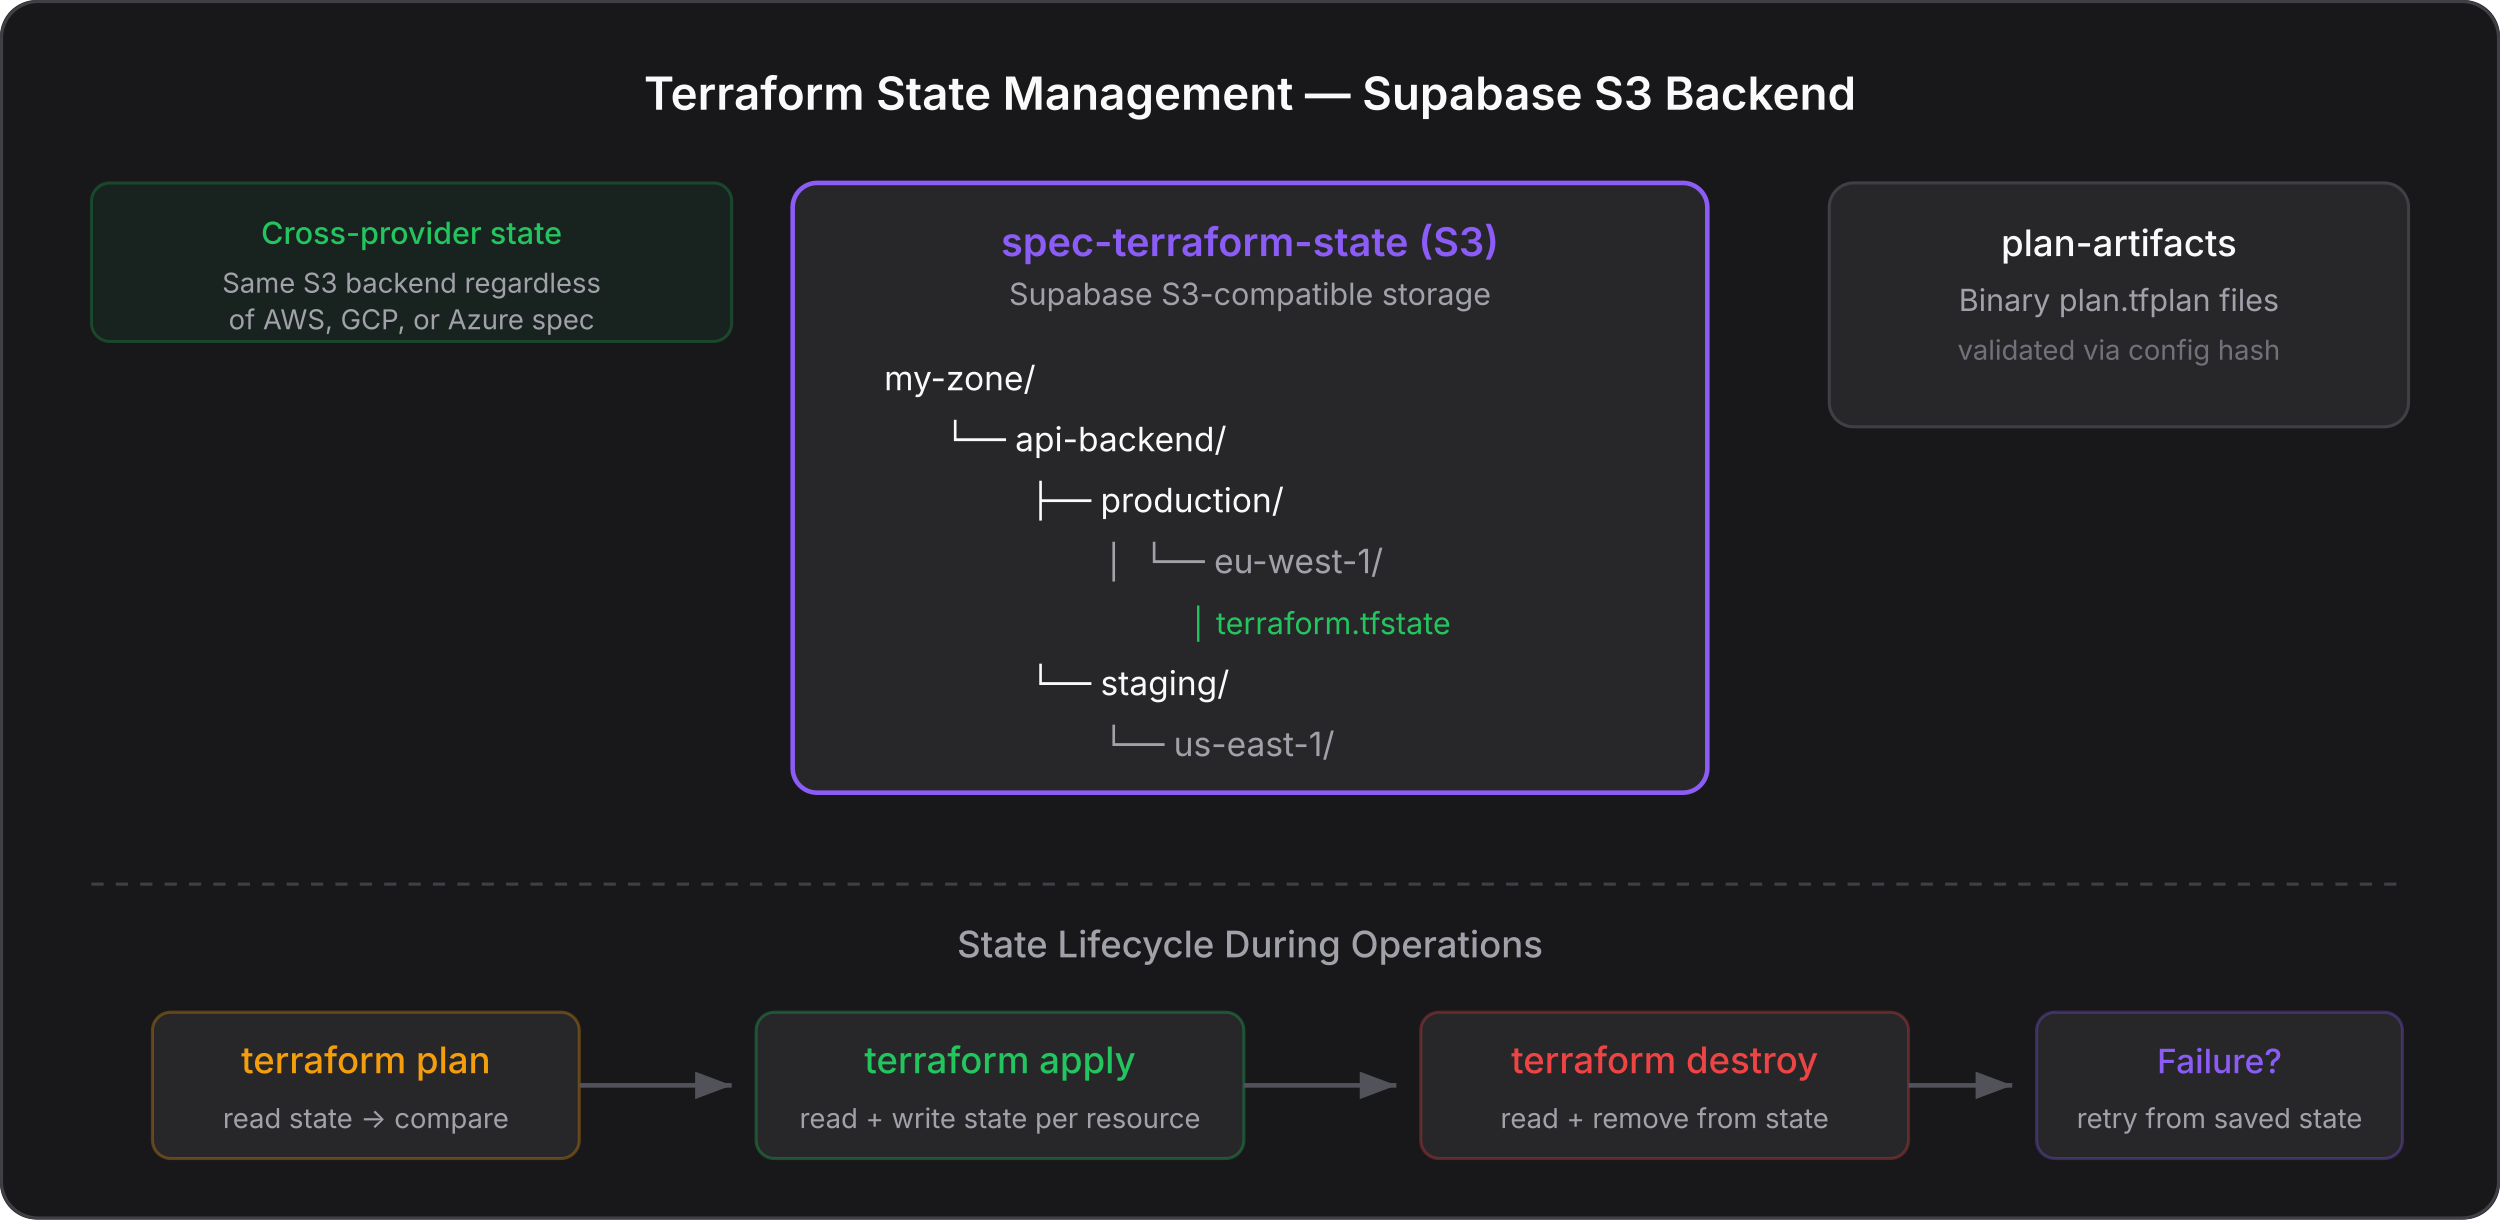
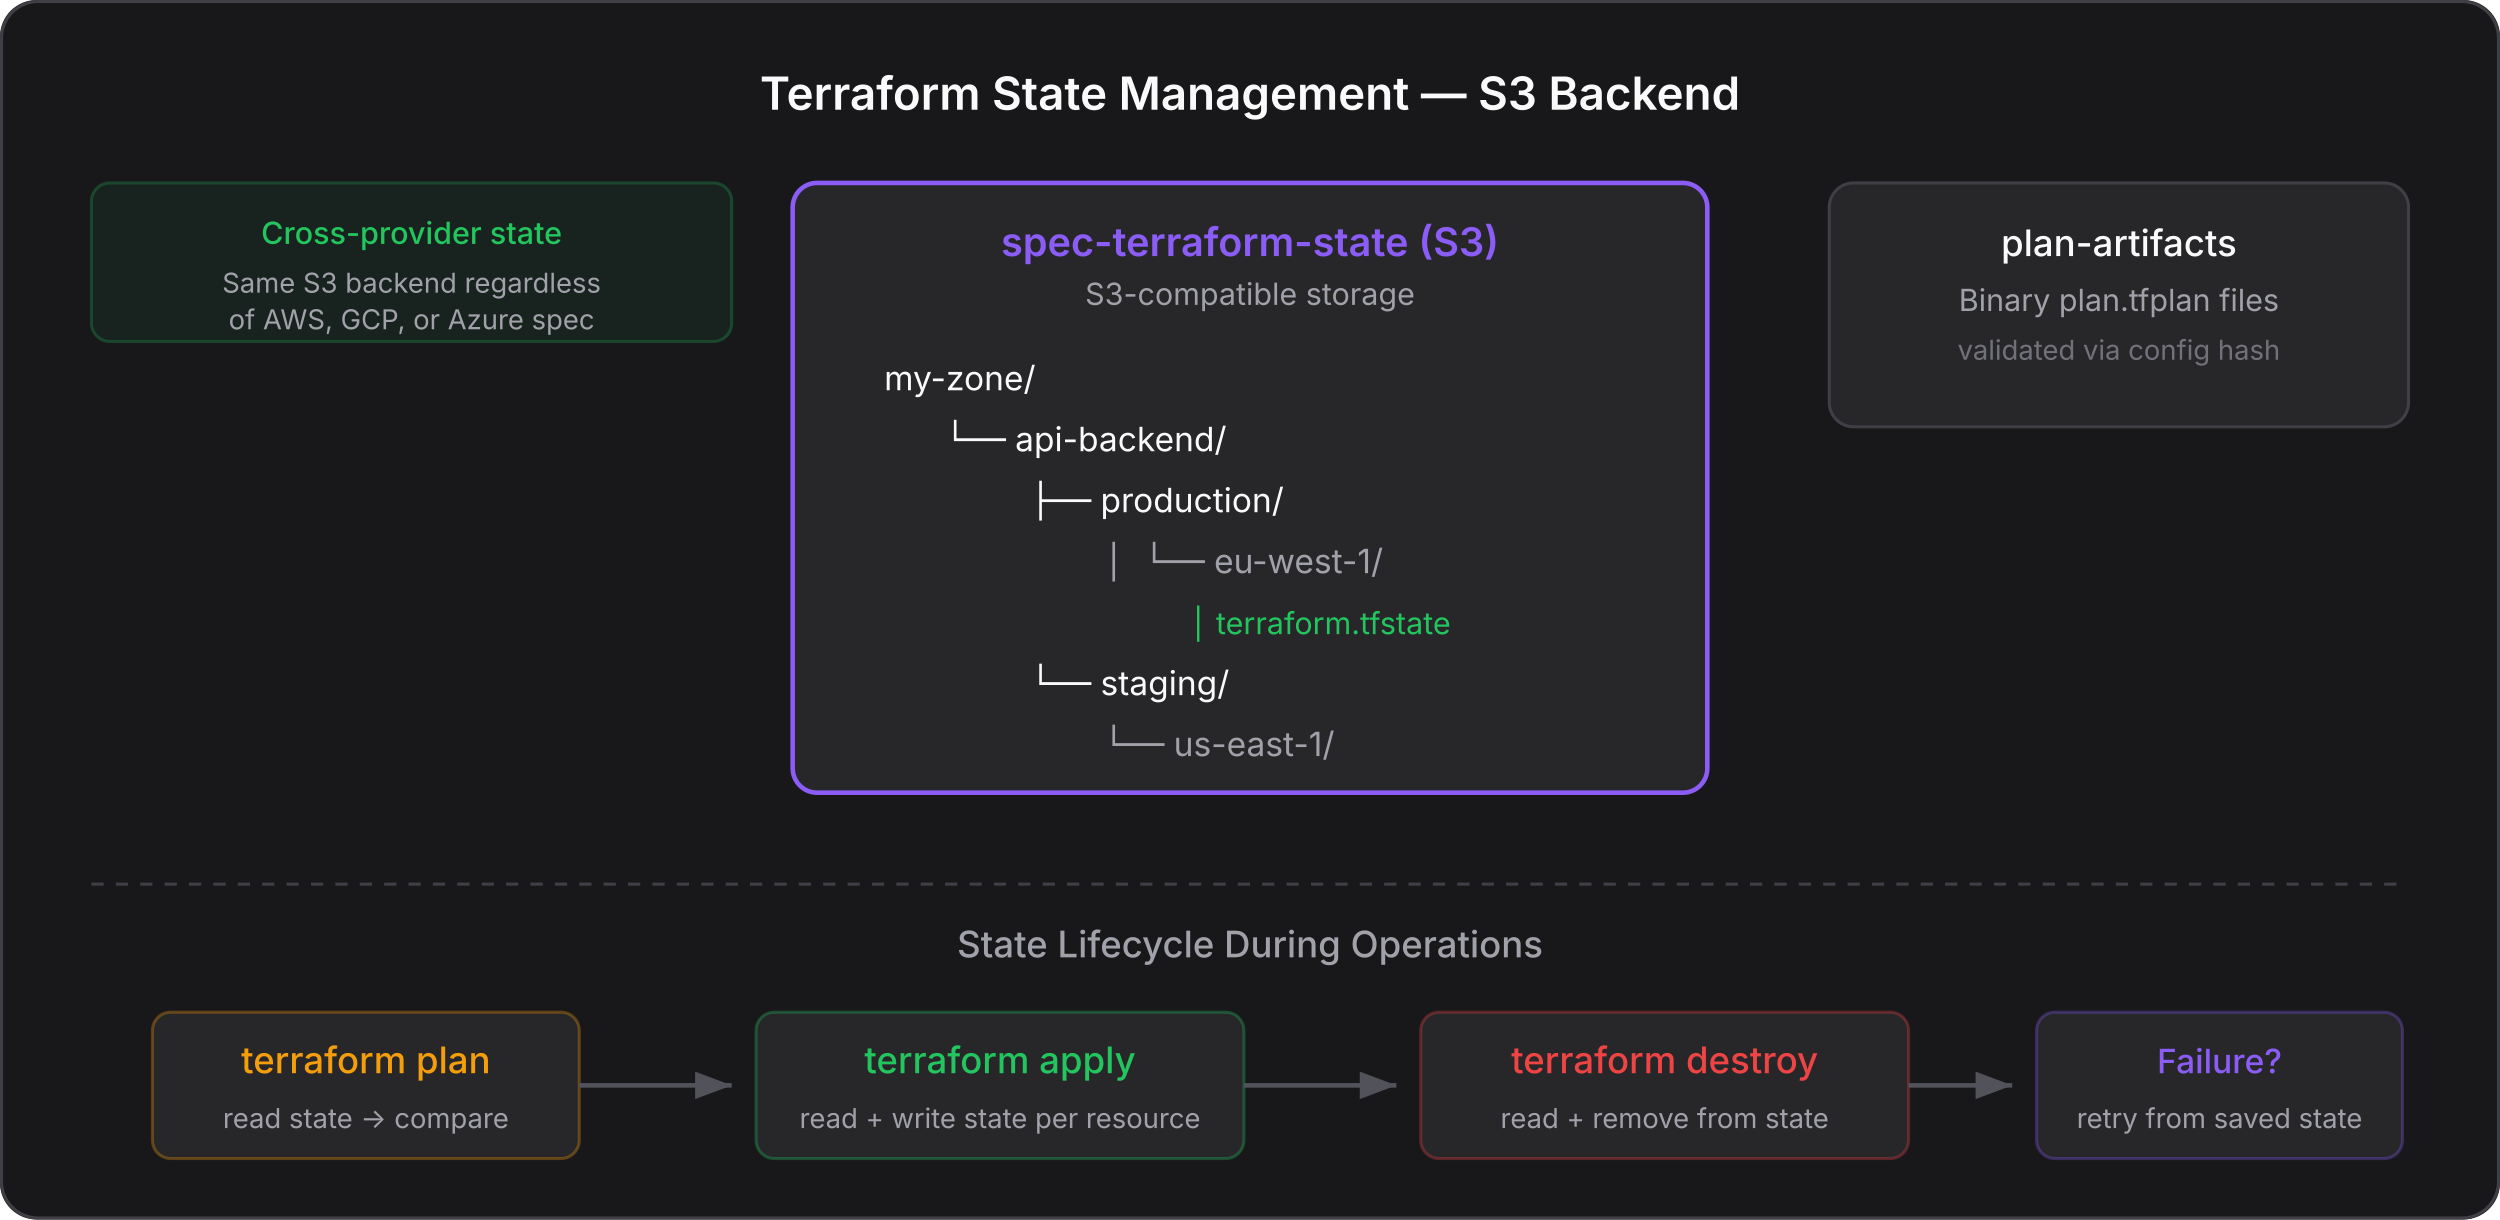
<svg xmlns="http://www.w3.org/2000/svg" viewBox="0 0 820 400" width="100%" fill="none">
  <defs>
    <marker id="arrow" markerWidth="8" markerHeight="6" refX="8" refY="3" orient="auto">
      <path d="M0,0 L8,3 L0,6" fill="#52525B" />
    </marker>
    <marker id="arrow-accent" markerWidth="8" markerHeight="6" refX="8" refY="3" orient="auto">
      <path d="M0,0 L8,3 L0,6" fill="#8B5CF6" />
    </marker>
  </defs>
  <rect width="820" height="400" rx="12" fill="#18181B" />
  <rect x="0.5" y="0.5" width="819" height="399" rx="12" fill="none" stroke="#3F3F46" />
-   <text x="410" y="36" text-anchor="middle" font-family="Inter, system-ui, sans-serif" font-size="15" font-weight="600" fill="#FAFAFA">Terraform State Management — Supabase S3 Backend</text>
+   <text x="410" y="36" text-anchor="middle" font-family="Inter, system-ui, sans-serif" font-size="15" font-weight="600" fill="#FAFAFA">Terraform State Management — S3 Backend</text>
  <rect x="260" y="60" width="300" height="200" rx="8" fill="#27272A" stroke="#8B5CF6" stroke-width="1.5" />
  <text x="410" y="84" text-anchor="middle" font-family="Inter, system-ui, sans-serif" font-size="13" font-weight="600" fill="#8B5CF6">spec-terraform-state (S3)</text>
-   <text x="410" y="100" text-anchor="middle" font-family="Inter, system-ui, sans-serif" font-size="10" fill="#A1A1AA">Supabase S3-compatible storage</text>
+   <text x="410" y="100" text-anchor="middle" font-family="Inter, system-ui, sans-serif" font-size="10" fill="#A1A1AA">S3-compatible storage</text>
  <text x="290" y="128" font-family="Inter, monospace, sans-serif" font-size="11" fill="#FAFAFA">my-zone/</text>
  <text x="310" y="148" font-family="Inter, monospace, sans-serif" font-size="11" fill="#FAFAFA">└── api-backend/</text>
  <text x="338" y="168" font-family="Inter, monospace, sans-serif" font-size="11" fill="#FAFAFA">├── production/</text>
  <text x="362" y="188" font-family="Inter, monospace, sans-serif" font-size="11" fill="#A1A1AA">│   └── eu-west-1/</text>
  <text x="390" y="208" font-family="Inter, monospace, sans-serif" font-size="10" fill="#22C55E">│       terraform.tfstate</text>
  <text x="338" y="228" font-family="Inter, monospace, sans-serif" font-size="11" fill="#FAFAFA">└── staging/</text>
  <text x="362" y="248" font-family="Inter, monospace, sans-serif" font-size="11" fill="#A1A1AA">    └── us-east-1/</text>
  <rect x="600" y="60" width="190" height="80" rx="8" fill="#27272A" stroke="#3F3F46" />
  <text x="695" y="84" text-anchor="middle" font-family="Inter, system-ui, sans-serif" font-size="12" font-weight="500" fill="#FAFAFA">plan-artifacts</text>
  <text x="695" y="102" text-anchor="middle" font-family="Inter, system-ui, sans-serif" font-size="10" fill="#A1A1AA">Binary plan.tfplan files</text>
  <text x="695" y="118" text-anchor="middle" font-family="Inter, system-ui, sans-serif" font-size="9" fill="#71717A">validated via config hash</text>
  <line x1="30" y1="290" x2="790" y2="290" stroke="#3F3F46" stroke-dasharray="4 4" />
  <text x="410" y="314" text-anchor="middle" font-family="Inter, system-ui, sans-serif" font-size="12" font-weight="500" fill="#A1A1AA">State Lifecycle During Operations</text>
  <rect x="50" y="332" width="140" height="48" rx="6" fill="#27272A" stroke="#F59E0B50" />
  <text x="120" y="352" text-anchor="middle" font-family="Inter, system-ui, sans-serif" font-size="12" font-weight="500" fill="#F59E0B">terraform plan</text>
  <text x="120" y="370" text-anchor="middle" font-family="Inter, system-ui, sans-serif" font-size="9" fill="#A1A1AA">read state → compare</text>
  <line x1="190" y1="356" x2="240" y2="356" stroke="#52525B" stroke-width="1.5" marker-end="url(#arrow)" />
  <rect x="248" y="332" width="160" height="48" rx="6" fill="#27272A" stroke="#22C55E50" />
  <text x="328" y="352" text-anchor="middle" font-family="Inter, system-ui, sans-serif" font-size="12" font-weight="500" fill="#22C55E">terraform apply</text>
  <text x="328" y="370" text-anchor="middle" font-family="Inter, system-ui, sans-serif" font-size="9" fill="#A1A1AA">read + write state per resource</text>
  <line x1="408" y1="356" x2="458" y2="356" stroke="#52525B" stroke-width="1.5" marker-end="url(#arrow)" />
  <rect x="466" y="332" width="160" height="48" rx="6" fill="#27272A" stroke="#EF444450" />
  <text x="546" y="352" text-anchor="middle" font-family="Inter, system-ui, sans-serif" font-size="12" font-weight="500" fill="#EF4444">terraform destroy</text>
  <text x="546" y="370" text-anchor="middle" font-family="Inter, system-ui, sans-serif" font-size="9" fill="#A1A1AA">read + remove from state</text>
  <line x1="626" y1="356" x2="660" y2="356" stroke="#52525B" stroke-width="1.5" marker-end="url(#arrow)" />
  <rect x="668" y="332" width="120" height="48" rx="6" fill="#27272A" stroke="#8B5CF650" />
  <text x="728" y="352" text-anchor="middle" font-family="Inter, system-ui, sans-serif" font-size="11" font-weight="500" fill="#8B5CF6">Failure?</text>
  <text x="728" y="370" text-anchor="middle" font-family="Inter, system-ui, sans-serif" font-size="9" fill="#A1A1AA">retry from saved state</text>
  <rect x="30" y="60" width="210" height="52" rx="6" fill="#22C55E10" stroke="#22C55E40" />
  <text x="135" y="80" text-anchor="middle" font-family="Inter, system-ui, sans-serif" font-size="10" font-weight="500" fill="#22C55E">Cross-provider state</text>
  <text x="135" y="96" text-anchor="middle" font-family="Inter, system-ui, sans-serif" font-size="9" fill="#A1A1AA">Same S3 backend regardless</text>
  <text x="135" y="108" text-anchor="middle" font-family="Inter, system-ui, sans-serif" font-size="9" fill="#A1A1AA">of AWS, GCP, or Azure spec</text>
</svg>
